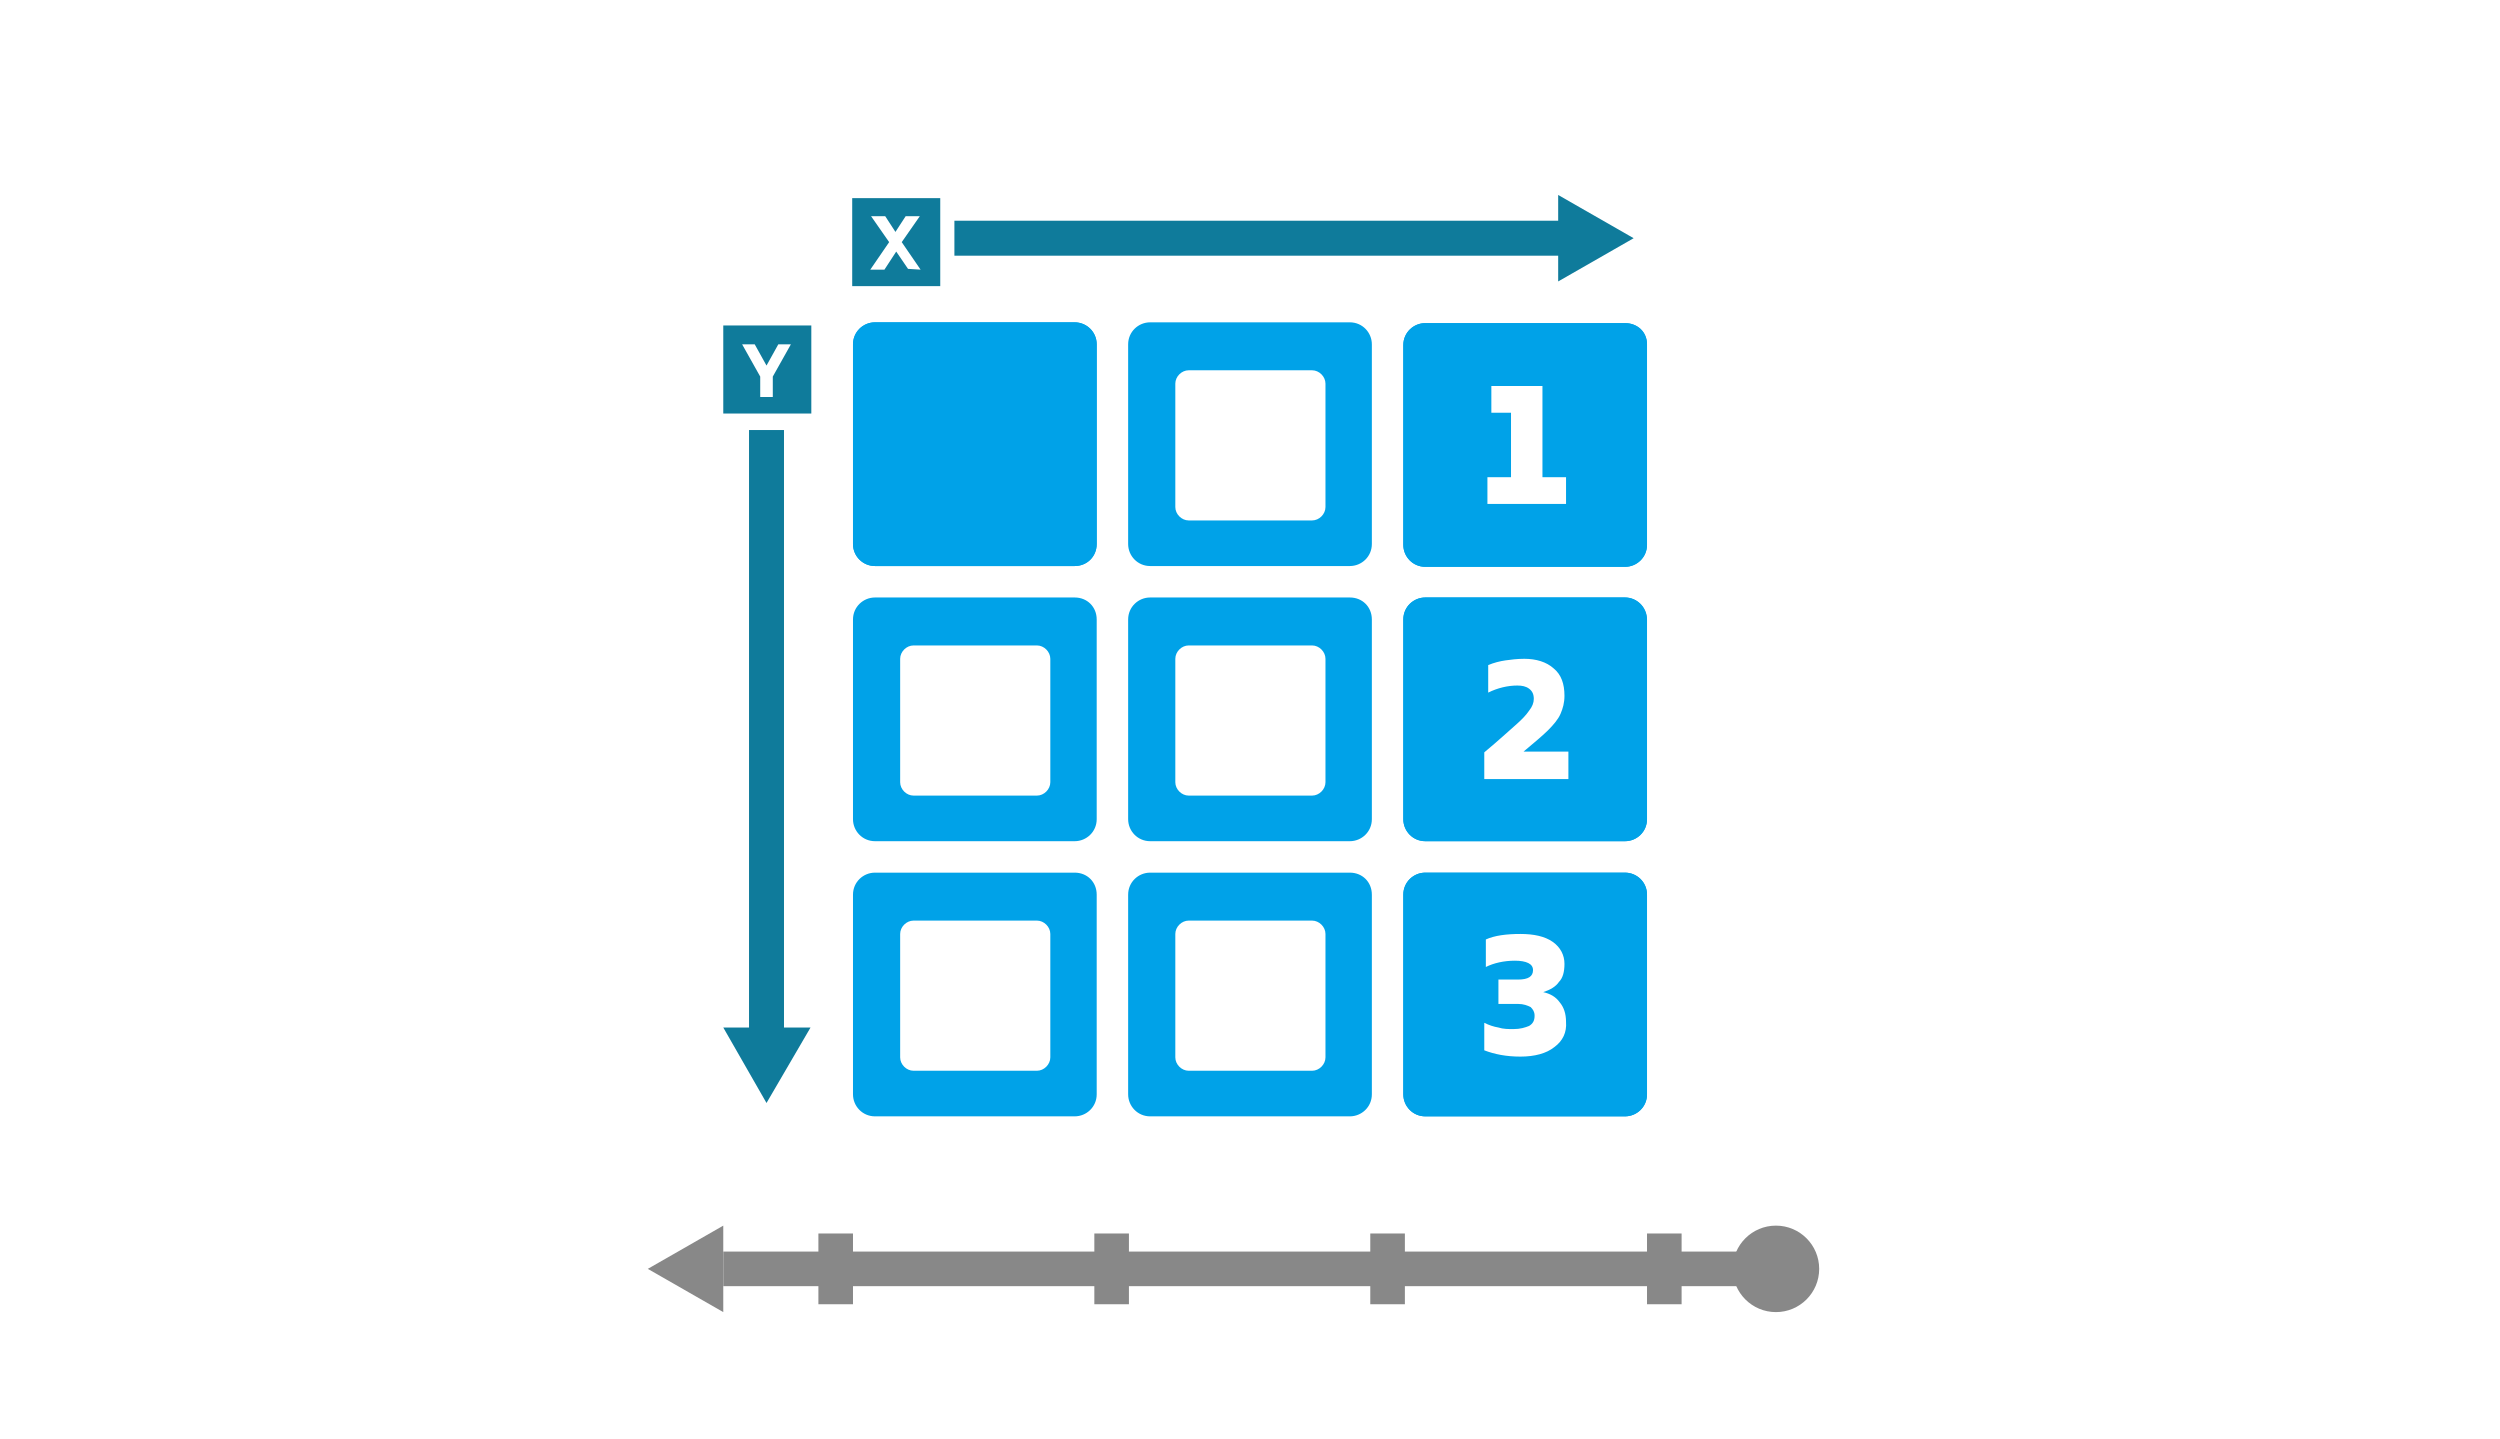
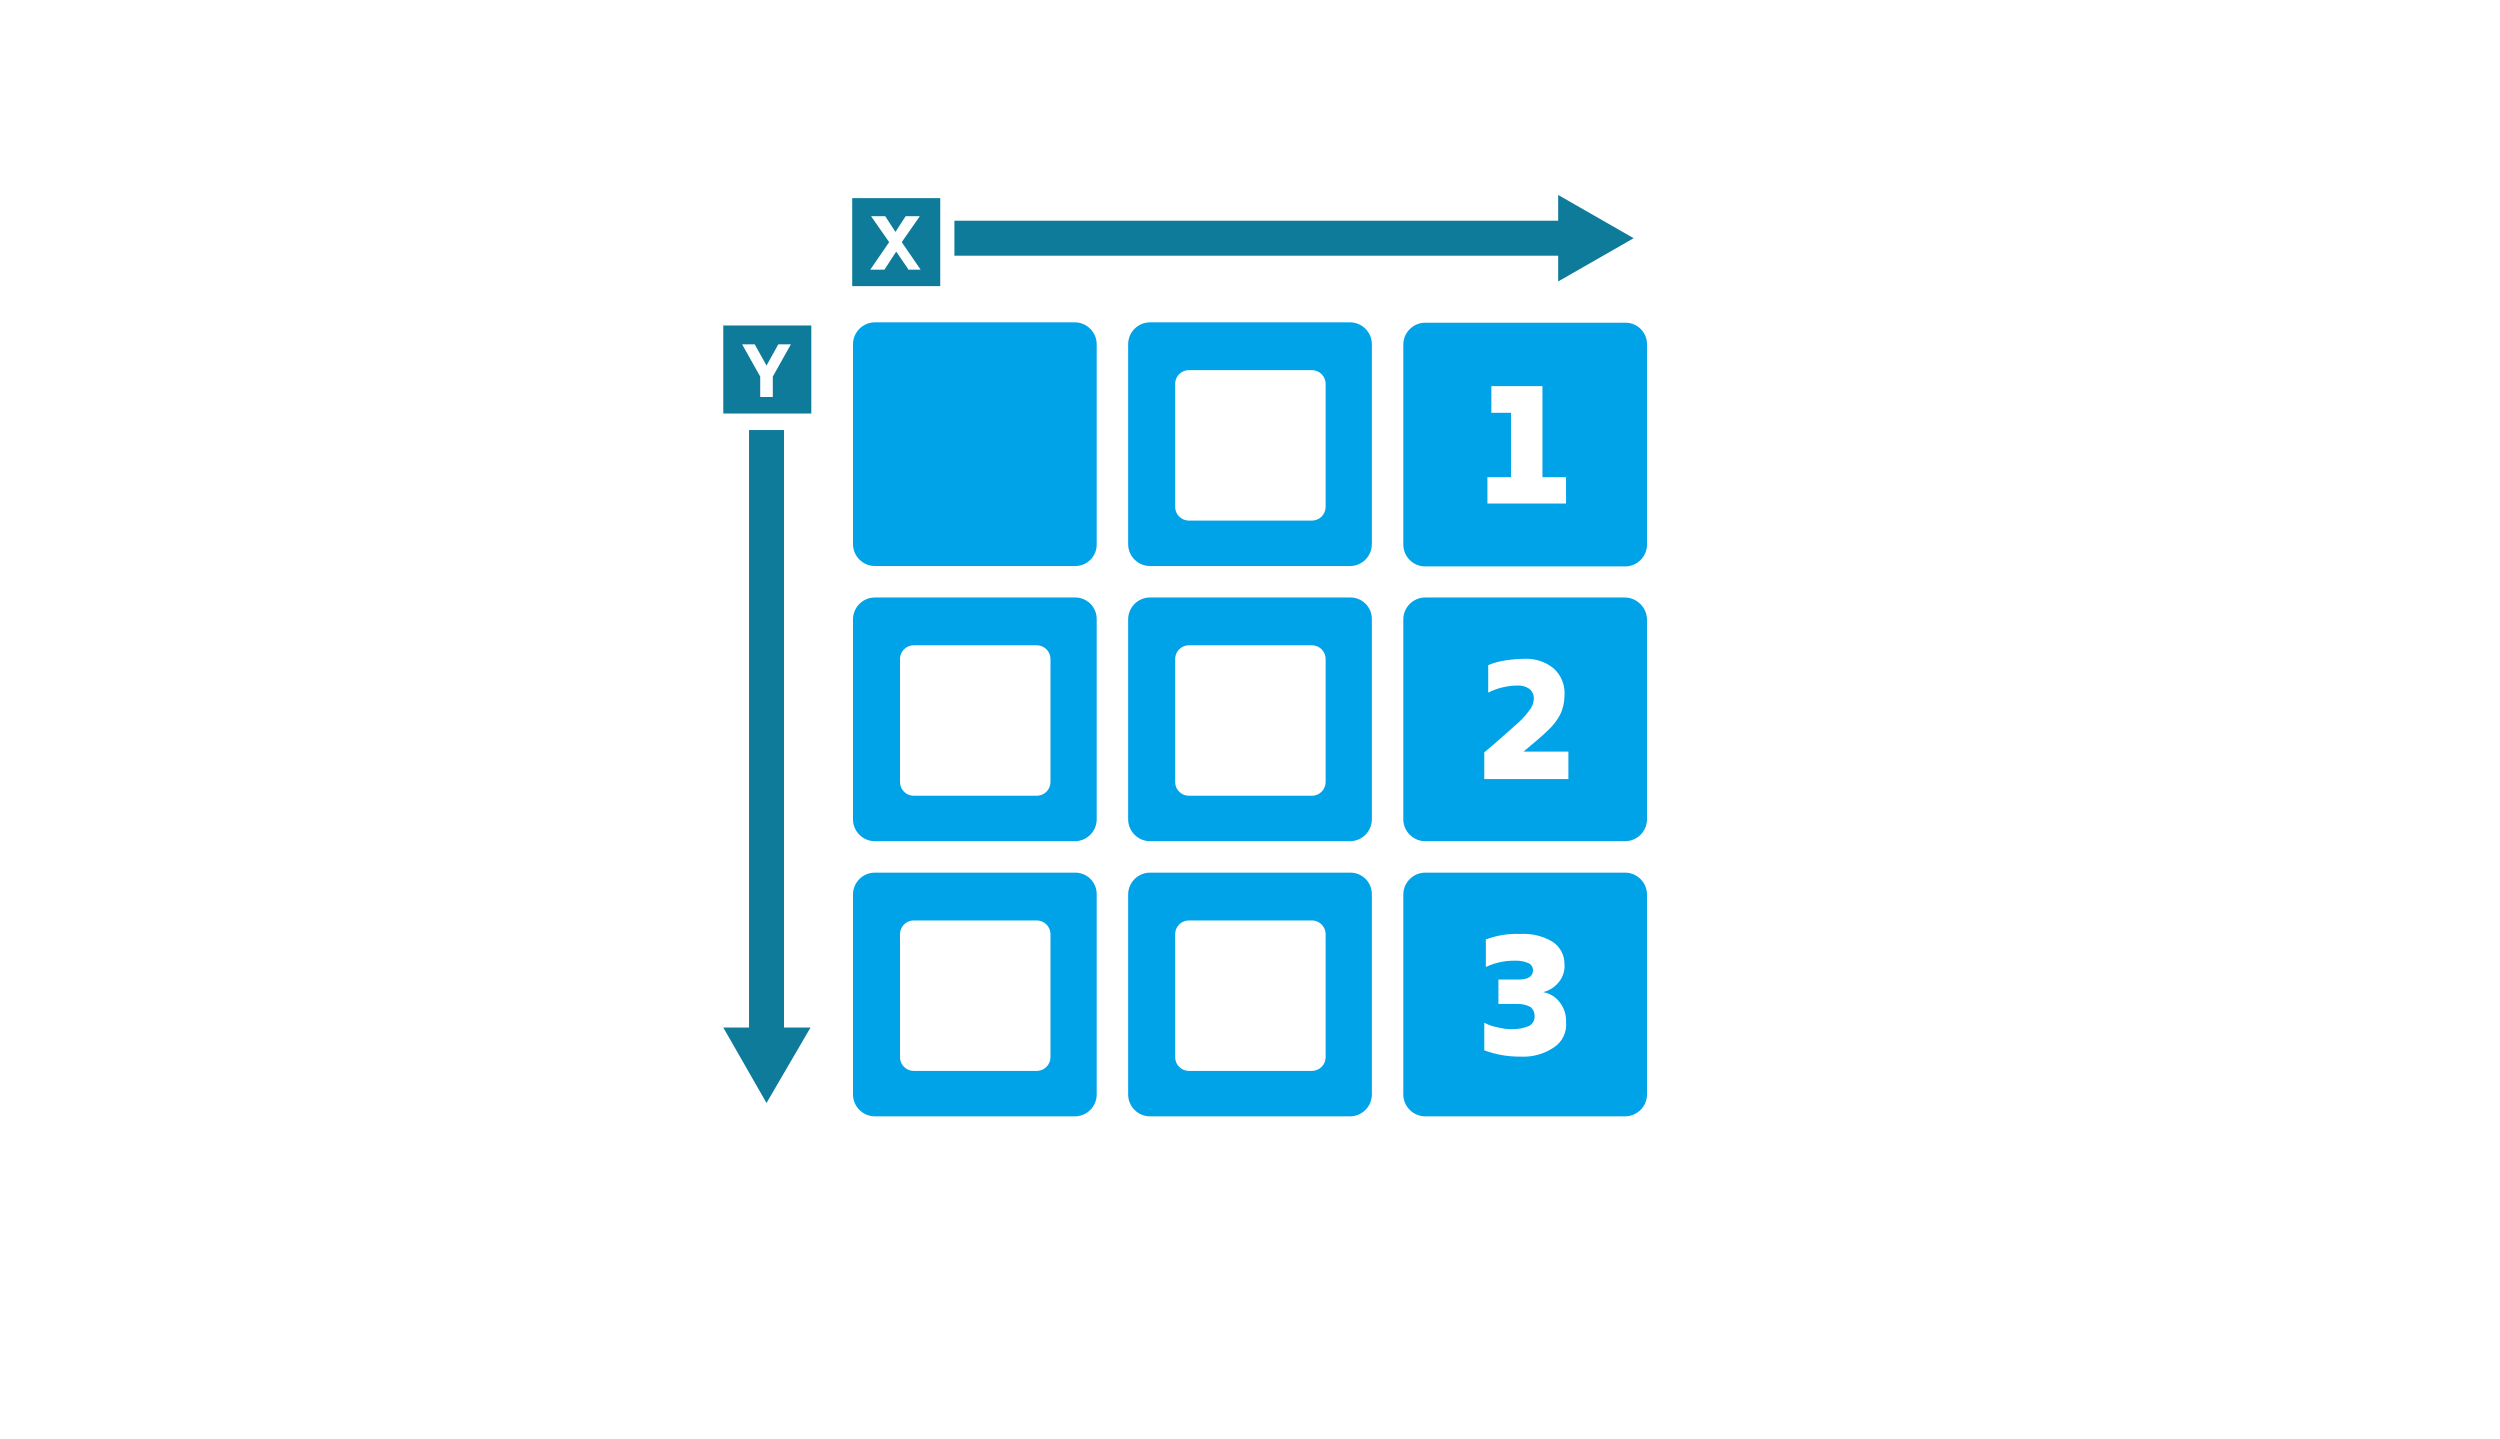
- <svg xmlns="http://www.w3.org/2000/svg" version="1.1" id="Layer_1" x="0px" y="0px" viewBox="0 0 318 183" style="enable-background:new 0 0 318 183;" xml:space="preserve">
-   <style type="text/css">
- 	.st0{fill:#888888;}
- 	.st1{fill:#00A2E8;}
- 	.st2{fill:none;stroke:#0F7B9B;stroke-width:4.448;stroke-miterlimit:10;}
- 	.st3{fill:#0F7B9B;}
- 	.st4{fill:#888888;}
- 	.st5{fill:#00A2E8;}
- </style>
-   <path class="st1" d="M171.7,76h-25.4c-1.5,0-2.8,1.2-2.8,2.8v25.4c0,1.5,1.2,2.8,2.8,2.8h25.4c1.5,0,2.8-1.2,2.8-2.8V78.8  C174.5,77.2,173.3,76,171.7,76z M168.6,99.5c0,0.9-0.8,1.7-1.7,1.7h-15.7c-0.9,0-1.7-0.8-1.7-1.7V83.8c0-0.9,0.8-1.7,1.7-1.7h15.7  c0.9,0,1.7,0.8,1.7,1.7V99.5z" />
-   <g>
-     <g>
-       <path class="st1" d="M136.7,76h-25.4c-1.5,0-2.8,1.2-2.8,2.8v25.4c0,1.5,1.2,2.8,2.8,2.8h25.4c1.5,0,2.8-1.2,2.8-2.8V78.8    C139.5,77.2,138.3,76,136.7,76z M133.6,99.5c0,0.9-0.8,1.7-1.7,1.7h-15.7c-0.9,0-1.7-0.8-1.7-1.7V83.8c0-0.9,0.8-1.7,1.7-1.7h15.7    c0.9,0,1.7,0.8,1.7,1.7V99.5z" />
-     </g>
-   </g>
-   <g>
-     <g>
-       <path class="st1" d="M206.7,41.1h-25.4c-1.5,0-2.8,1.2-2.8,2.8v25.4c0,1.5,1.2,2.8,2.8,2.8h25.4c1.5,0,2.8-1.2,2.8-2.8V43.8    C209.5,42.2,208.2,41.1,206.7,41.1z M203.6,64.6c0,0.9-0.8,1.7-1.7,1.7h-15.7c-0.9,0-1.7-0.8-1.7-1.7V48.8c0-0.9,0.8-1.7,1.7-1.7    h15.7c0.9,0,1.7,0.8,1.7,1.7V64.6z" />
-     </g>
-   </g>
-   <g>
-     <g>
-       <path class="st1" d="M206.7,111h-25.4c-1.5,0-2.8,1.2-2.8,2.8v25.4c0,1.5,1.2,2.8,2.8,2.8h25.4c1.5,0,2.8-1.2,2.8-2.8v-25.4    C209.5,112.2,208.2,111,206.7,111z M203.6,134.5c0,0.9-0.8,1.7-1.7,1.7h-15.7c-0.9,0-1.7-0.8-1.7-1.7v-15.7c0-0.9,0.8-1.7,1.7-1.7    h15.7c0.9,0,1.7,0.8,1.7,1.7V134.5z" />
-     </g>
-   </g>
-   <g>
-     <g>
-       <path class="st1" d="M136.7,41h-25.4c-1.5,0-2.8,1.2-2.8,2.8v25.4c0,1.5,1.2,2.8,2.8,2.8h25.4c1.5,0,2.8-1.2,2.8-2.8V43.8    C139.5,42.2,138.2,41,136.7,41z M133.6,64.5c0,0.9-0.8,1.7-1.7,1.7h-15.7c-0.9,0-1.7-0.8-1.7-1.7V48.8c0-0.9,0.8-1.7,1.7-1.7h15.7    c0.9,0,1.7,0.8,1.7,1.7V64.5z" />
-     </g>
-   </g>
-   <g>
-     <g>
-       <path class="st1" d="M206.7,76h-25.4c-1.5,0-2.8,1.2-2.8,2.8v25.4c0,1.5,1.2,2.8,2.8,2.8h25.4c1.5,0,2.8-1.2,2.8-2.8V78.8    C209.5,77.2,208.2,76,206.7,76z M203.6,99.5c0,0.9-0.8,1.7-1.7,1.7h-15.7c-0.9,0-1.7-0.8-1.7-1.7V83.8c0-0.9,0.8-1.7,1.7-1.7h15.7    c0.9,0,1.7,0.8,1.7,1.7V99.5z" />
-     </g>
-   </g>
-   <g>
-     <g>
-       <path class="st1" d="M171.7,111h-25.4c-1.5,0-2.8,1.2-2.8,2.8v25.4c0,1.5,1.2,2.8,2.8,2.8h25.4c1.5,0,2.8-1.2,2.8-2.8v-25.4    C174.5,112.2,173.3,111,171.7,111z M168.6,134.5c0,0.9-0.8,1.7-1.7,1.7h-15.7c-0.9,0-1.7-0.8-1.7-1.7v-15.7c0-0.9,0.8-1.7,1.7-1.7    h15.7c0.9,0,1.7,0.8,1.7,1.7V134.5z" />
-     </g>
-   </g>
-   <g>
-     <g>
-       <path class="st1" d="M136.7,111h-25.4c-1.5,0-2.8,1.2-2.8,2.8v25.4c0,1.5,1.2,2.8,2.8,2.8h25.4c1.5,0,2.8-1.2,2.8-2.8v-25.4    C139.5,112.2,138.3,111,136.7,111z M133.6,134.5c0,0.9-0.8,1.7-1.7,1.7h-15.7c-0.9,0-1.7-0.8-1.7-1.7v-15.7c0-0.9,0.8-1.7,1.7-1.7    h15.7c0.9,0,1.7,0.8,1.7,1.7V134.5z" />
-     </g>
-   </g>
-   <g>
-     <g>
-       <path class="st1" d="M171.7,41h-25.4c-1.5,0-2.8,1.2-2.8,2.8v25.4c0,1.5,1.2,2.8,2.8,2.8h25.4c1.5,0,2.8-1.2,2.8-2.8V43.8    C174.5,42.3,173.3,41,171.7,41z M168.6,64.5c0,0.9-0.8,1.7-1.7,1.7h-15.7c-0.9,0-1.7-0.8-1.7-1.7V48.8c0-0.9,0.8-1.7,1.7-1.7h15.7    c0.9,0,1.7,0.8,1.7,1.7V64.5z" />
-     </g>
-   </g>
-   <g>
-     <g>
-       <line class="st2" x1="121.4" y1="30.3" x2="199.8" y2="30.3" />
-       <g>
-         <polygon class="st3" points="198.2,35.8 207.8,30.3 198.2,24.8    " />
-       </g>
-     </g>
-   </g>
-   <g>
-     <rect x="92" y="159.2" class="st4" width="133.9" height="4.4" />
-   </g>
-   <g>
-     <rect x="104.1" y="156.9" class="st4" width="4.4" height="9" />
-   </g>
-   <g>
-     <rect x="139.2" y="156.9" class="st4" width="4.4" height="9" />
-   </g>
-   <g>
-     <rect x="174.3" y="156.9" class="st4" width="4.4" height="9" />
-   </g>
-   <g>
-     <rect x="209.5" y="156.9" class="st4" width="4.4" height="9" />
-   </g>
-   <g>
-     <g>
-       <polygon class="st4" points="92,155.9 82.4,161.4 92,166.9   " />
-     </g>
-   </g>
-   <g>
-     <g>
-       <line class="st2" x1="97.5" y1="54.7" x2="97.5" y2="132.4" />
-       <g>
-         <polygon class="st3" points="92,130.7 97.5,140.3 103.1,130.7    " />
-       </g>
-     </g>
-   </g>
-   <path class="st3" d="M92,41.4v11.2h11.2V41.4H92z M98.3,47.9v2.6h-1.6v-2.6l-2.3-4.1H96l1.5,2.7l1.5-2.7h1.6L98.3,47.9z" />
-   <path class="st3" d="M108.4,25.2v11.2h11.2V25.2H108.4z M115.5,34.2L114,32l-1.5,2.3h-1.8l2.4-3.5l-2.3-3.3h1.8l1.3,2l1.3-2h1.8  l-2.3,3.3l2.4,3.5L115.5,34.2L115.5,34.2z" />
-   <circle class="st4" cx="225.9" cy="161.4" r="5.5" />
-   <g>
-     <path class="st5" d="M206.7,41.1h-25.4c-1.5,0-2.8,1.2-2.8,2.8v25.4c0,1.5,1.2,2.8,2.8,2.8h25.4c1.5,0,2.8-1.2,2.8-2.8V43.8   C209.5,42.2,208.3,41.1,206.7,41.1z M199.2,64.1h-10v-3.4h3v-8.2h-2.5v-3.4h6.5v11.6h3V64.1z" />
-   </g>
-   <g>
-     <path class="st5" d="M206.7,76h-25.4c-1.5,0-2.8,1.2-2.8,2.8v25.4c0,1.5,1.2,2.8,2.8,2.8h25.4c1.5,0,2.8-1.2,2.8-2.8V78.8   C209.4,77.2,208.2,76,206.7,76z M199.5,99.1h-10.7v-3.4c1.8-1.5,3.1-2.7,3.9-3.4s1.4-1.3,1.8-1.9c0.4-0.5,0.6-1,0.6-1.5   c0-0.6-0.2-1-0.6-1.3s-0.9-0.4-1.5-0.4c-1.2,0-2.5,0.3-3.7,0.9v-3.5c0.7-0.3,1.5-0.5,2.2-0.6s1.5-0.2,2.4-0.2   c1.5,0,2.8,0.4,3.7,1.2c1,0.8,1.4,2,1.4,3.5c0,0.9-0.2,1.6-0.5,2.3s-0.9,1.4-1.6,2.1c-0.7,0.7-1.8,1.6-3.1,2.7h5.7L199.5,99.1   L199.5,99.1z" />
-   </g>
-   <g>
-     <path class="st5" d="M206.7,111h-25.4c-1.5,0-2.8,1.2-2.8,2.8v25.4c0,1.5,1.2,2.8,2.8,2.8h25.4c1.5,0,2.8-1.2,2.8-2.8v-25.4   C209.5,112.2,208.2,111,206.7,111z M197.7,133.2c-1,0.8-2.5,1.2-4.3,1.2s-3.3-0.3-4.6-0.8v-3.5c0.6,0.3,1.2,0.5,1.8,0.6   c0.6,0.2,1.3,0.2,1.9,0.2c0.9,0,1.5-0.2,2-0.4c0.5-0.3,0.7-0.7,0.7-1.3c0-0.5-0.2-0.8-0.5-1.1c-0.4-0.2-0.9-0.4-1.6-0.4h-2.5v-3.1   h2.5c1.3,0,1.9-0.4,1.9-1.2c0-0.4-0.2-0.7-0.6-0.9s-1-0.3-1.7-0.3c-1.4,0-2.7,0.3-3.7,0.8v-3.5c1.1-0.5,2.6-0.7,4.4-0.7   c1.7,0,3.1,0.3,4.1,1s1.5,1.7,1.5,2.8c0,1-0.2,1.8-0.7,2.3c-0.4,0.6-1.1,1-2,1.3c0.9,0.2,1.6,0.6,2.1,1.3c0.5,0.6,0.8,1.4,0.8,2.5   C199.3,131.3,198.8,132.4,197.7,133.2z" />
-   </g>
-   <g>
-     <path class="st5" d="M136.7,72h-25.4c-1.5,0-2.8-1.2-2.8-2.8V43.8c0-1.5,1.2-2.8,2.8-2.8h25.4c1.5,0,2.8,1.2,2.8,2.8v25.4   C139.5,70.8,138.3,72,136.7,72z" />
-   </g>
+ <svg xmlns="http://www.w3.org/2000/svg" id="Layer_1" data-name="Layer 1" width="318" height="183" viewBox="0 0 318 183">
+   <defs>
+     <style>.cls-1{fill:#00a2e8;}.cls-2{fill:none;stroke:#0f7b9b;stroke-miterlimit:10;stroke-width:4.45px;}.cls-3{fill:#0f7b9b;}</style>
+   </defs>
+   <path class="cls-1" d="M171.71,76H146.29a2.79,2.79,0,0,0-2.79,2.79v25.42a2.79,2.79,0,0,0,2.79,2.79h25.42a2.79,2.79,0,0,0,2.79-2.79V78.79A2.73,2.73,0,0,0,171.71,76Zm-3.09,23.52a1.75,1.75,0,0,1-1.7,1.7H151.18a1.75,1.75,0,0,1-1.7-1.7V83.77a1.75,1.75,0,0,1,1.7-1.69h15.74a1.75,1.75,0,0,1,1.7,1.69Z" />
+   <path class="cls-1" d="M136.71,76H111.29a2.79,2.79,0,0,0-2.79,2.79v25.42a2.79,2.79,0,0,0,2.79,2.79h25.42a2.79,2.79,0,0,0,2.79-2.79V78.79A2.73,2.73,0,0,0,136.71,76Zm-3.09,23.52a1.75,1.75,0,0,1-1.7,1.7H116.18a1.75,1.75,0,0,1-1.7-1.7V83.77a1.75,1.75,0,0,1,1.7-1.69h15.74a1.75,1.75,0,0,1,1.7,1.69Z" />
+   <path class="cls-1" d="M171.71,111H146.29a2.79,2.79,0,0,0-2.79,2.79v25.42a2.79,2.79,0,0,0,2.79,2.79h25.42a2.79,2.79,0,0,0,2.79-2.79V113.79A2.73,2.73,0,0,0,171.71,111Zm-3.09,23.52a1.75,1.75,0,0,1-1.7,1.7H151.18a1.75,1.75,0,0,1-1.7-1.7V118.77a1.75,1.75,0,0,1,1.7-1.69h15.74a1.75,1.75,0,0,1,1.7,1.69Z" />
+   <path class="cls-1" d="M136.71,111H111.29a2.79,2.79,0,0,0-2.79,2.79v25.42a2.79,2.79,0,0,0,2.79,2.79h25.42a2.79,2.79,0,0,0,2.79-2.79V113.79A2.73,2.73,0,0,0,136.71,111Zm-3.09,23.52a1.75,1.75,0,0,1-1.7,1.7H116.18a1.75,1.75,0,0,1-1.7-1.7V118.77a1.75,1.75,0,0,1,1.7-1.69h15.74a1.75,1.75,0,0,1,1.7,1.69Z" />
+   <path class="cls-1" d="M171.71,41H146.29a2.79,2.79,0,0,0-2.79,2.79V69.21A2.79,2.79,0,0,0,146.29,72h25.42a2.79,2.79,0,0,0,2.79-2.79V43.79A2.79,2.79,0,0,0,171.71,41Zm-3.09,23.52a1.75,1.75,0,0,1-1.7,1.7H151.18a1.75,1.75,0,0,1-1.7-1.7V48.77a1.75,1.75,0,0,1,1.7-1.69h15.74a1.75,1.75,0,0,1,1.7,1.69Z" />
+   <line class="cls-2" x1="121.4" y1="30.3" x2="199.8" y2="30.3" />
+   <polygon class="cls-3" points="198.2 35.8 207.8 30.3 198.2 24.8 198.2 35.8" />
+   <line class="cls-2" x1="97.5" y1="54.7" x2="97.5" y2="132.4" />
+   <polygon class="cls-3" points="92 130.7 97.5 140.3 103.1 130.7 92 130.7" />
+   <path class="cls-3" d="M92,41.4V52.6h11.2V41.4Zm6.3,6.5v2.6H96.7V47.9l-2.3-4.1H96l1.5,2.7L99,43.8h1.6Z" />
+   <path class="cls-3" d="M108.4,25.2V36.4h11.2V25.2Zm7.1,9L114,32l-1.5,2.3h-1.8l2.4-3.5-2.3-3.3h1.8l1.3,2,1.3-2H117l-2.3,3.3,2.4,3.5h-1.6Z" />
+   <path class="cls-1" d="M206.7,41.05H181.3a2.79,2.79,0,0,0-2.8,2.79V69.26a2.79,2.79,0,0,0,2.8,2.79h25.4a2.79,2.79,0,0,0,2.8-2.79V43.84A2.73,2.73,0,0,0,206.7,41.05Zm-7.5,23h-10V60.69h3V52.51h-2.5V49.12h6.5V60.69h3Z" />
+   <path class="cls-1" d="M206.7,76H181.3a2.8,2.8,0,0,0-2.8,2.8v25.4a2.8,2.8,0,0,0,2.8,2.8h25.4a2.8,2.8,0,0,0,2.8-2.8V78.8A2.86,2.86,0,0,0,206.7,76Zm-7.2,23.1H188.8V95.7c1.8-1.5,3.1-2.7,3.9-3.4a10.24,10.24,0,0,0,1.8-1.9,2.4,2.4,0,0,0,.6-1.5,1.49,1.49,0,0,0-.6-1.3,2.41,2.41,0,0,0-1.5-.4,8.39,8.39,0,0,0-3.7.9V84.6a9,9,0,0,1,2.2-.6,16.59,16.59,0,0,1,2.4-.2,5.49,5.49,0,0,1,3.7,1.2,4.2,4.2,0,0,1,1.4,3.5,5.56,5.56,0,0,1-.5,2.3,7.33,7.33,0,0,1-1.6,2.1c-.7.7-1.8,1.6-3.1,2.7h5.7v3.5Z" />
+   <path class="cls-1" d="M206.7,111H181.3a2.8,2.8,0,0,0-2.8,2.8v25.4a2.8,2.8,0,0,0,2.8,2.8h25.4a2.8,2.8,0,0,0,2.8-2.8V113.8A2.8,2.8,0,0,0,206.7,111Zm-9,22.2a6.87,6.87,0,0,1-4.3,1.2,12.62,12.62,0,0,1-4.6-.8v-3.5a6.36,6.36,0,0,0,1.8.6,6.15,6.15,0,0,0,1.9.2,5,5,0,0,0,2-.4,1.36,1.36,0,0,0,.7-1.3,1.43,1.43,0,0,0-.5-1.1,3.41,3.41,0,0,0-1.6-.4h-2.5v-3.1h2.5c1.3,0,1.9-.4,1.9-1.2a1,1,0,0,0-.6-.9,4,4,0,0,0-1.7-.3,8.41,8.41,0,0,0-3.7.8v-3.5a11,11,0,0,1,4.4-.7,7.12,7.12,0,0,1,4.1,1,3.34,3.34,0,0,1,1.5,2.8,3.17,3.17,0,0,1-.7,2.3,3.7,3.7,0,0,1-2,1.3,3.32,3.32,0,0,1,2.1,1.3,3.74,3.74,0,0,1,.8,2.5A3.45,3.45,0,0,1,197.7,133.2Z" />
+   <path class="cls-1" d="M136.7,72H111.3a2.8,2.8,0,0,1-2.8-2.8V43.8a2.8,2.8,0,0,1,2.8-2.8h25.4a2.8,2.8,0,0,1,2.8,2.8V69.2A2.73,2.73,0,0,1,136.7,72Z" />
</svg>
